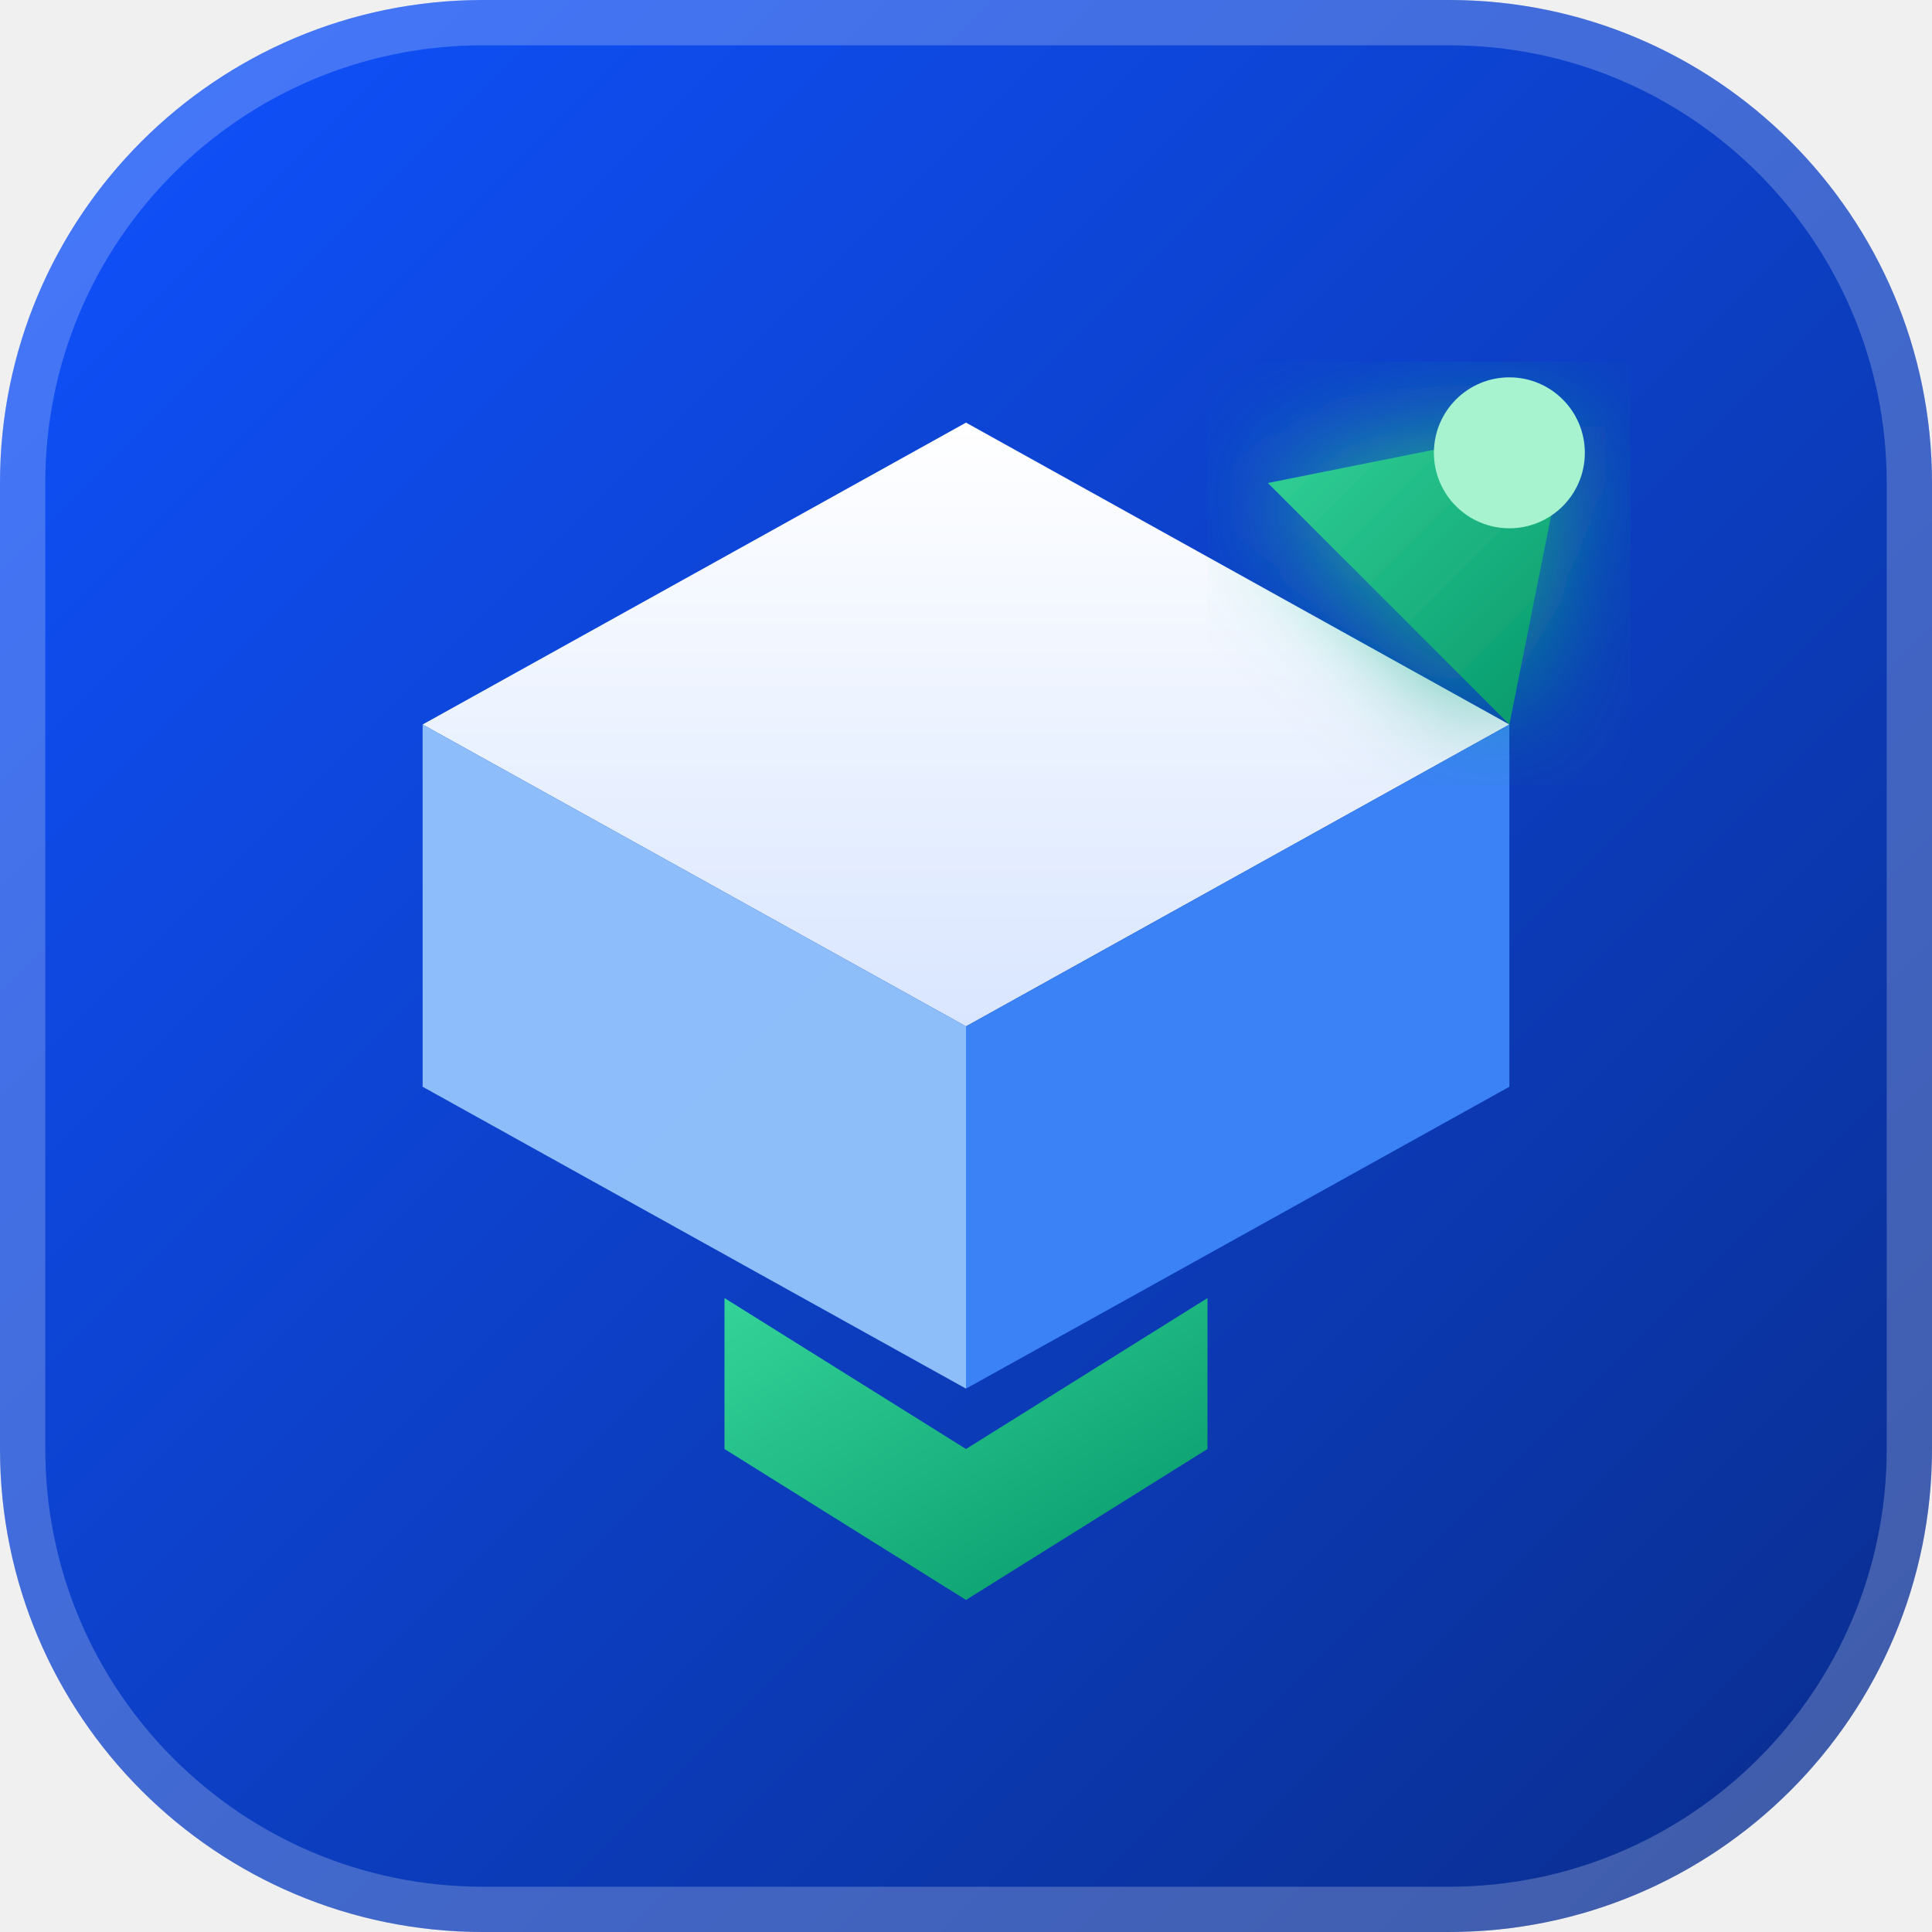
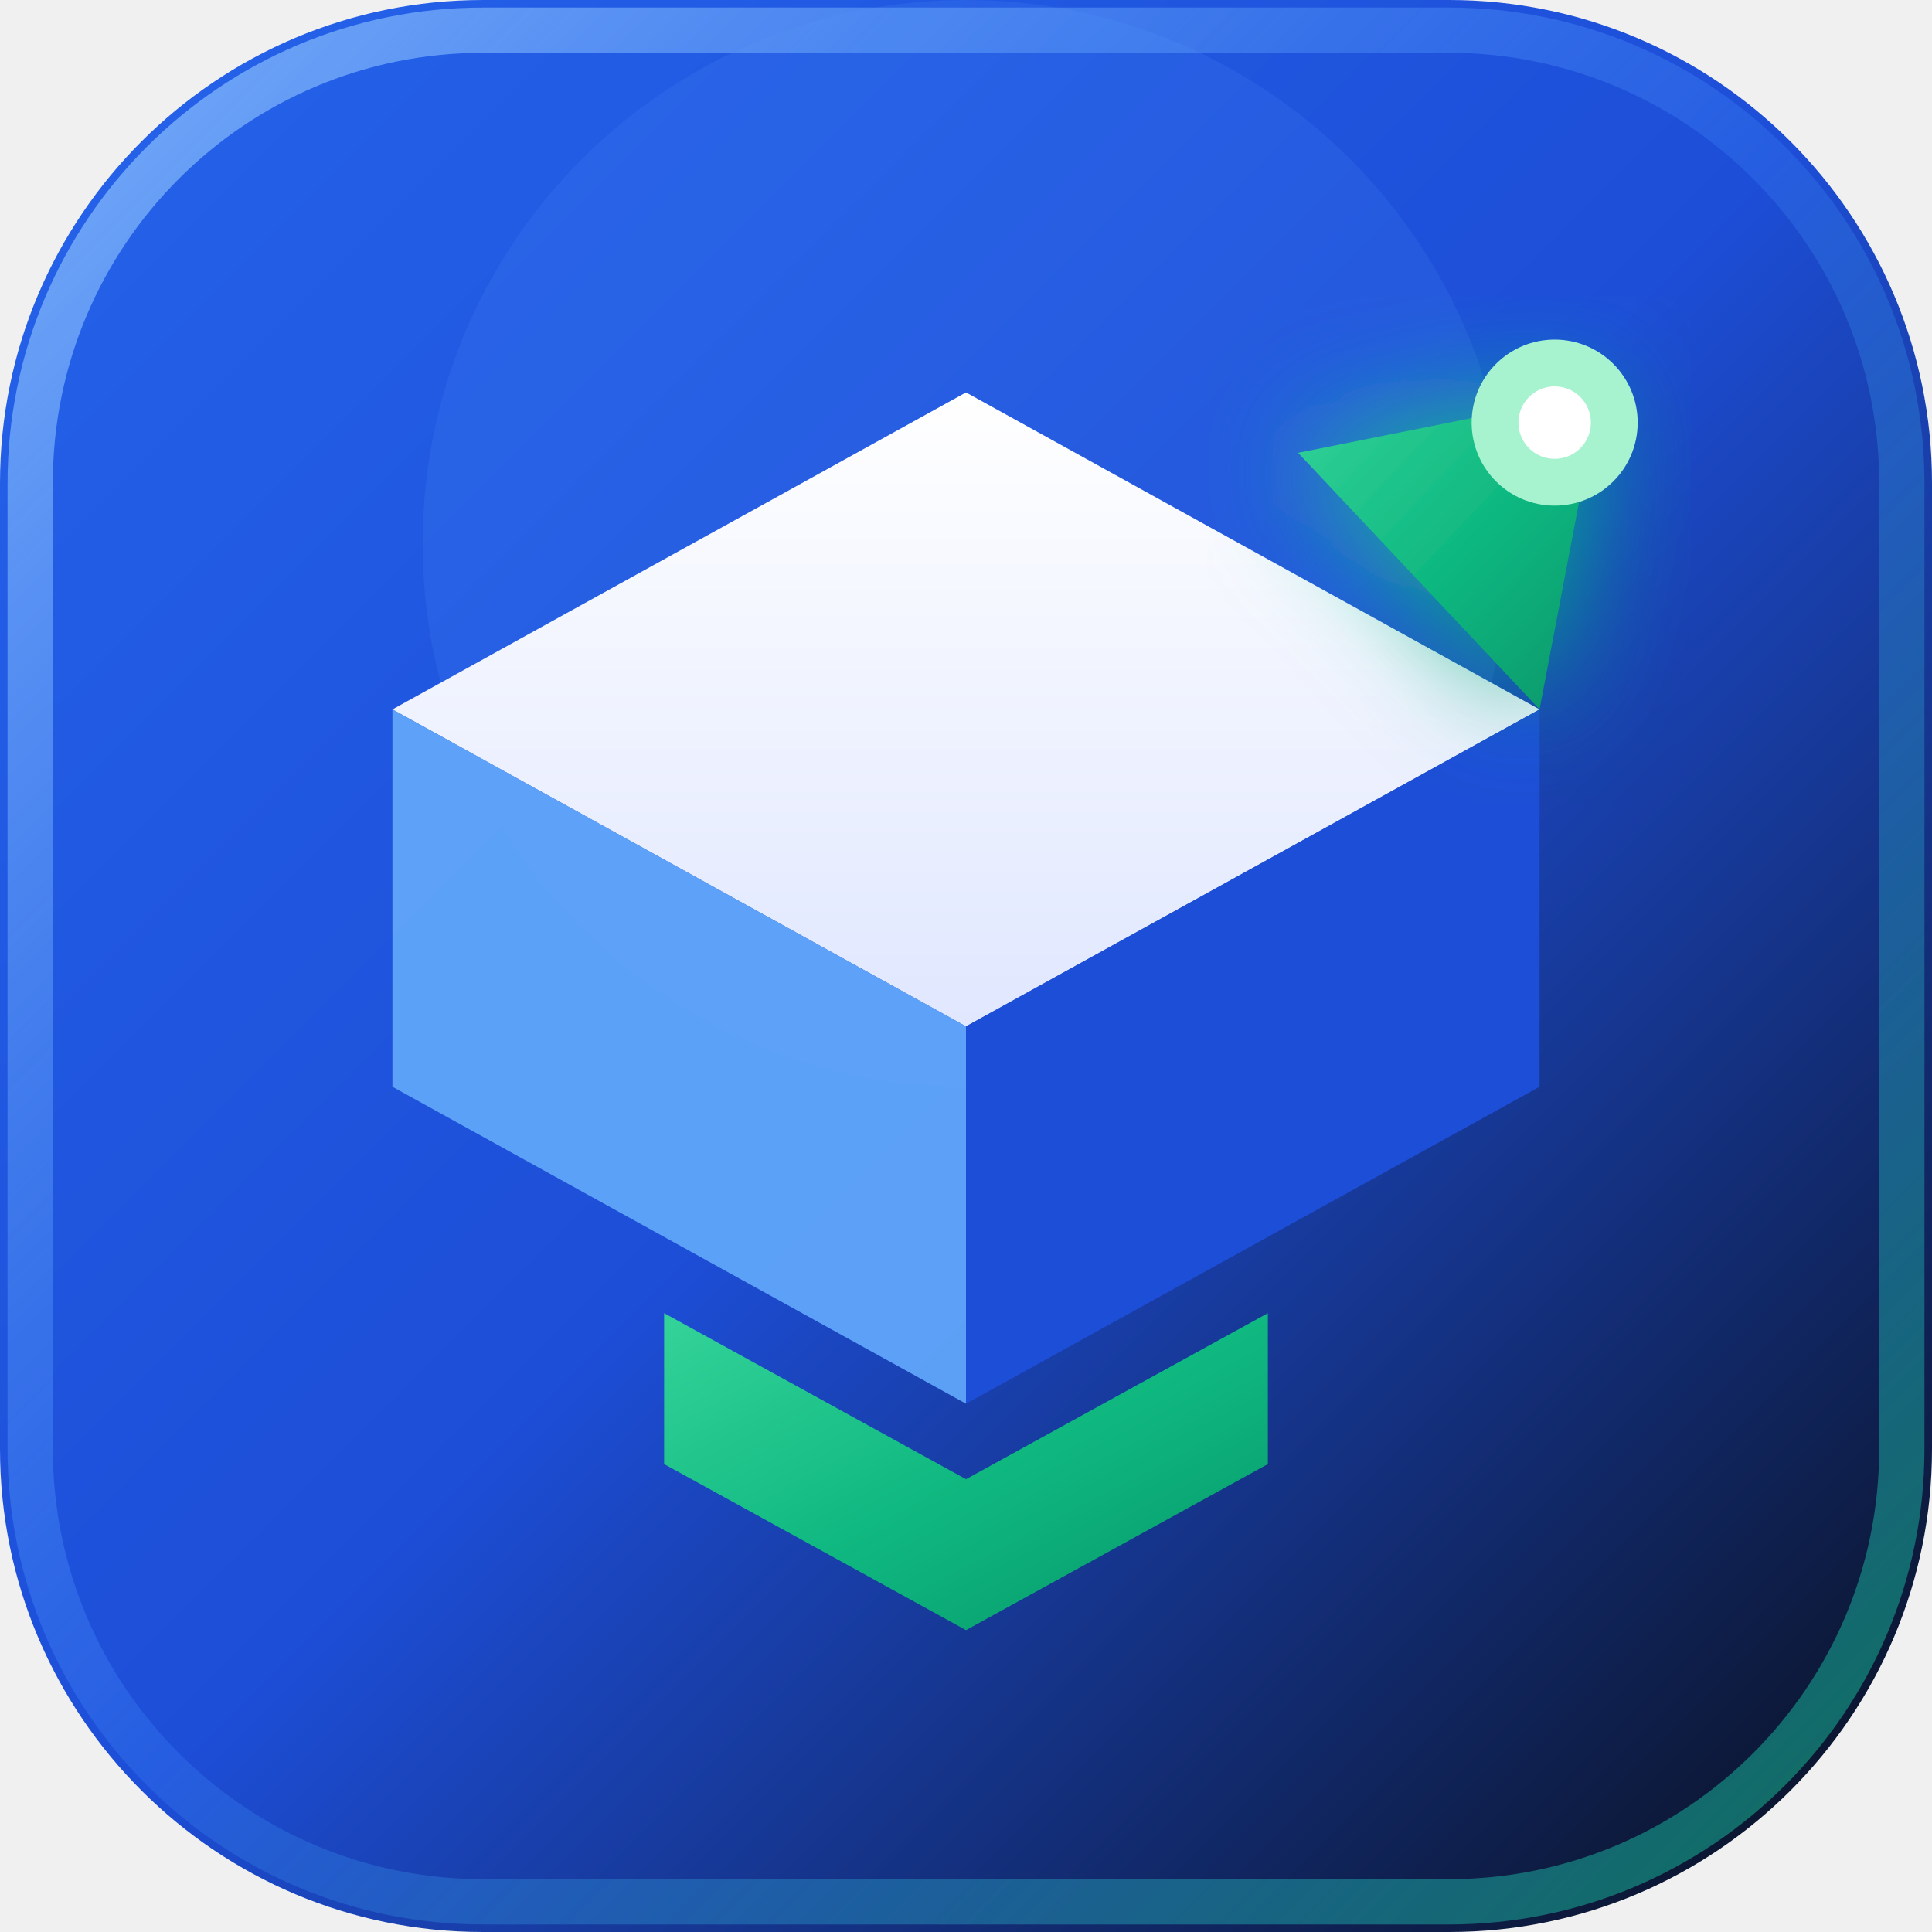
<svg xmlns="http://www.w3.org/2000/svg" viewBox="0 0 64 64" fill="none">
  <defs>
    <linearGradient id="bgGrad" x1="0" y1="0" x2="64" y2="64" gradientUnits="userSpaceOnUse">
-       <stop offset="0%" stop-color="#0F52FF" />
-       <stop offset="100%" stop-color="#0A2D8C" />
+       <stop offset="0%" stop-color="#2563EB" />
+       <stop offset="50%" stop-color="#1D4ED8" />
+       <stop offset="100%" stop-color="#090D16" />
+     </linearGradient>
+     <linearGradient id="rimGrad" x1="0" y1="0" x2="64" y2="64" gradientUnits="userSpaceOnUse">
+       <stop offset="0%" stop-color="#93C5FD" stop-opacity="0.8" />
+       <stop offset="50%" stop-color="#3B82F6" stop-opacity="0.3" />
+       <stop offset="100%" stop-color="#10B981" stop-opacity="0.6" />
    </linearGradient>
    <linearGradient id="emeraldGrad" x1="0" y1="0" x2="1" y2="1">
      <stop offset="0%" stop-color="#34D399" />
+       <stop offset="50%" stop-color="#10B981" />
      <stop offset="100%" stop-color="#059669" />
    </linearGradient>
-     <linearGradient id="pathGrad" x1="0" y1="0" x2="0" y2="1">
+     <linearGradient id="capTopGrad" x1="0" y1="0" x2="0" y2="1">
      <stop offset="0%" stop-color="#FFFFFF" />
-       <stop offset="100%" stop-color="#D9E6FF" />
+       <stop offset="100%" stop-color="#E0E7FF" />
    </linearGradient>
-     <filter id="glow" x="-20%" y="-20%" width="140%" height="140%">
+     <filter id="emeraldGlow" x="-30%" y="-30%" width="160%" height="160%">
      <feGaussianBlur stdDeviation="2" result="blur" />
      <feComposite in="SourceGraphic" in2="blur" operator="over" />
    </filter>
  </defs>
  <rect width="64" height="64" rx="16" fill="url(#bgGrad)" />
-   <rect x="0.75" y="0.75" width="62.5" height="62.5" rx="15.25" stroke="#FFFFFF" stroke-opacity="0.22" stroke-width="1.5" />
-   <path d="M32 14 L50 24 L32 34 L14 24 Z" fill="url(#pathGrad)" />
-   <path d="M14 24 L32 34 L32 46 L14 36 Z" fill="#93C5FD" fill-opacity="0.95" />
-   <path d="M32 34 L50 24 L50 36 L32 46 Z" fill="#3B82F6" />
-   <path d="M42 16 L52 14 L50 24 Z" fill="url(#emeraldGrad)" filter="url(#glow)" />
-   <circle cx="50" cy="15" r="2.5" fill="#A7F3D0" />
-   <path d="M24 43 L32 48 L40 43 L40 48 L32 53 L24 48 Z" fill="url(#emeraldGrad)" />
+   <rect x="1" y="1" width="62" height="62" rx="15" stroke="url(#rimGrad)" stroke-width="1.5" />
+   <circle cx="32" cy="18" r="18" fill="#60A5FA" fill-opacity="0.12" />
+   <path d="M32 13 L51 23.5 L32 34 L13 23.5 Z" fill="url(#capTopGrad)" />
+   <path d="M13 23.5 L32 34 L32 46.5 L13 36 Z" fill="#60A5FA" fill-opacity="0.95" />
+   <path d="M32 34 L51 23.5 L51 36 L32 46.5 Z" fill="#1D4ED8" />
+   <path d="M43 15 L53 13 L51 23.5 Z" fill="url(#emeraldGrad)" filter="url(#emeraldGlow)" />
+   <circle cx="51.5" cy="14" r="2.75" fill="#A7F3D0" />
+   <circle cx="51.5" cy="14" r="1.2" fill="#FFFFFF" />
+   <path d="M22 43.5 L32 49 L42 43.5 L42 48.5 L32 54 L22 48.5 Z" fill="url(#emeraldGrad)" />
</svg>
